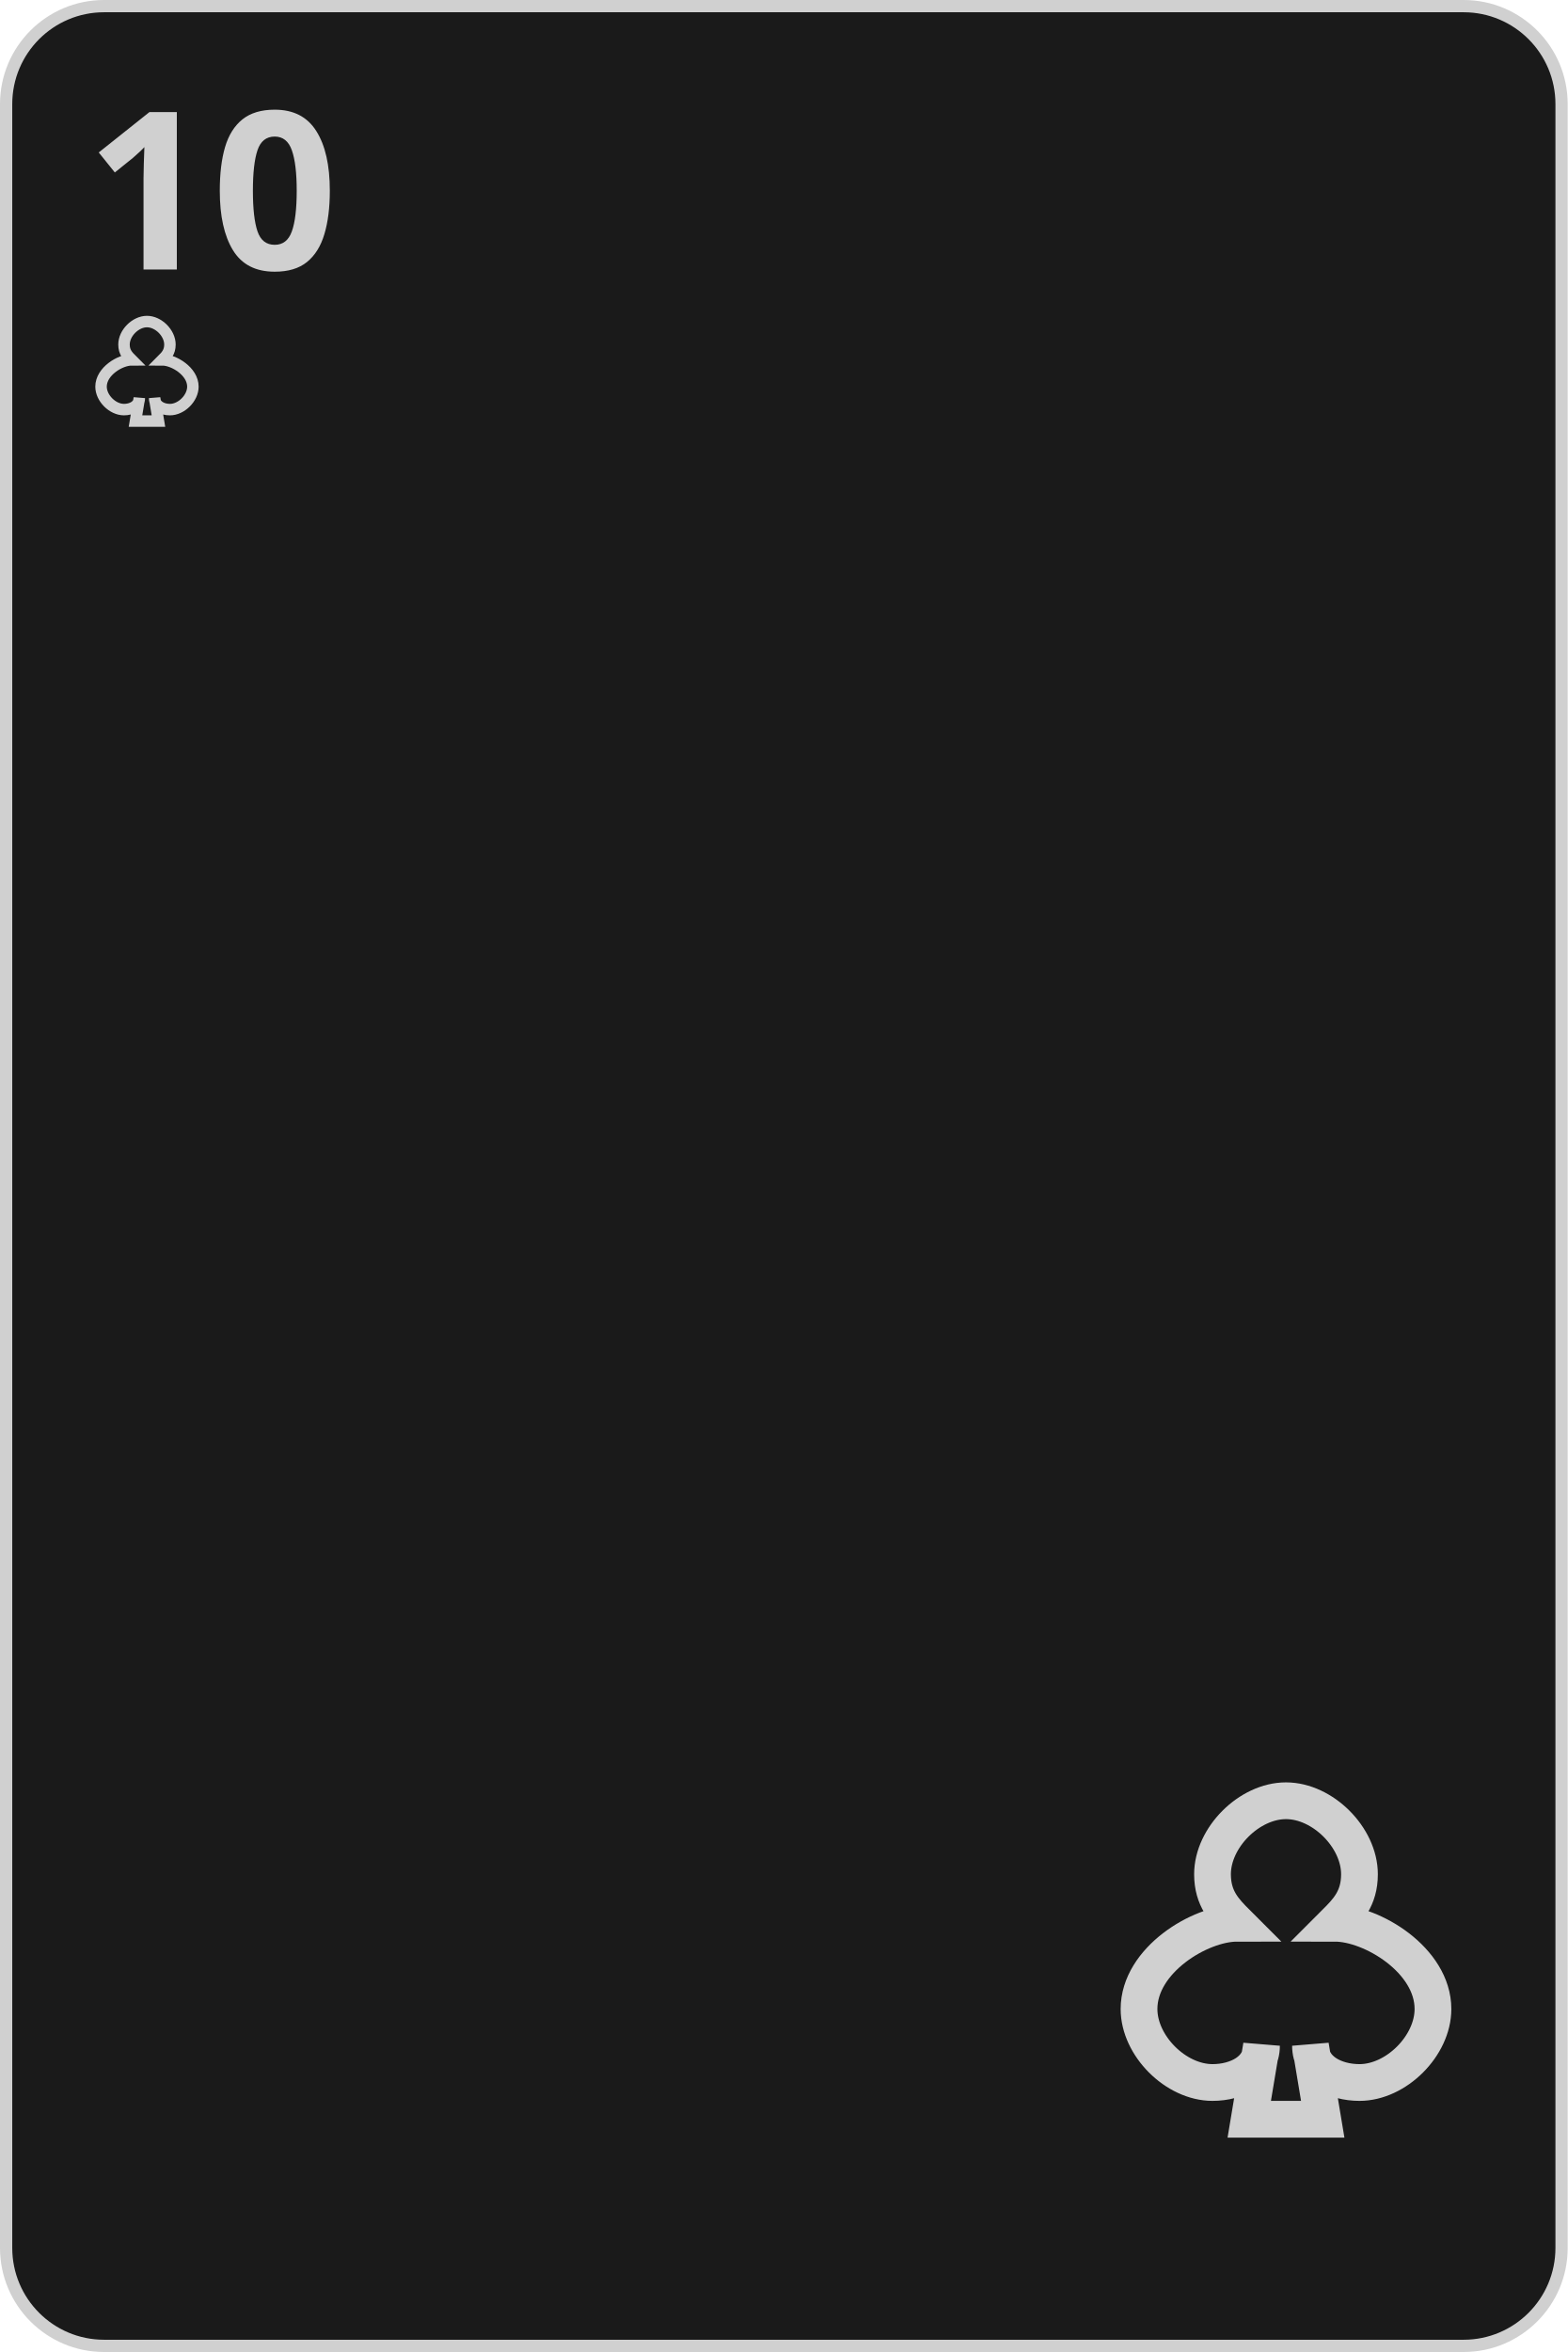
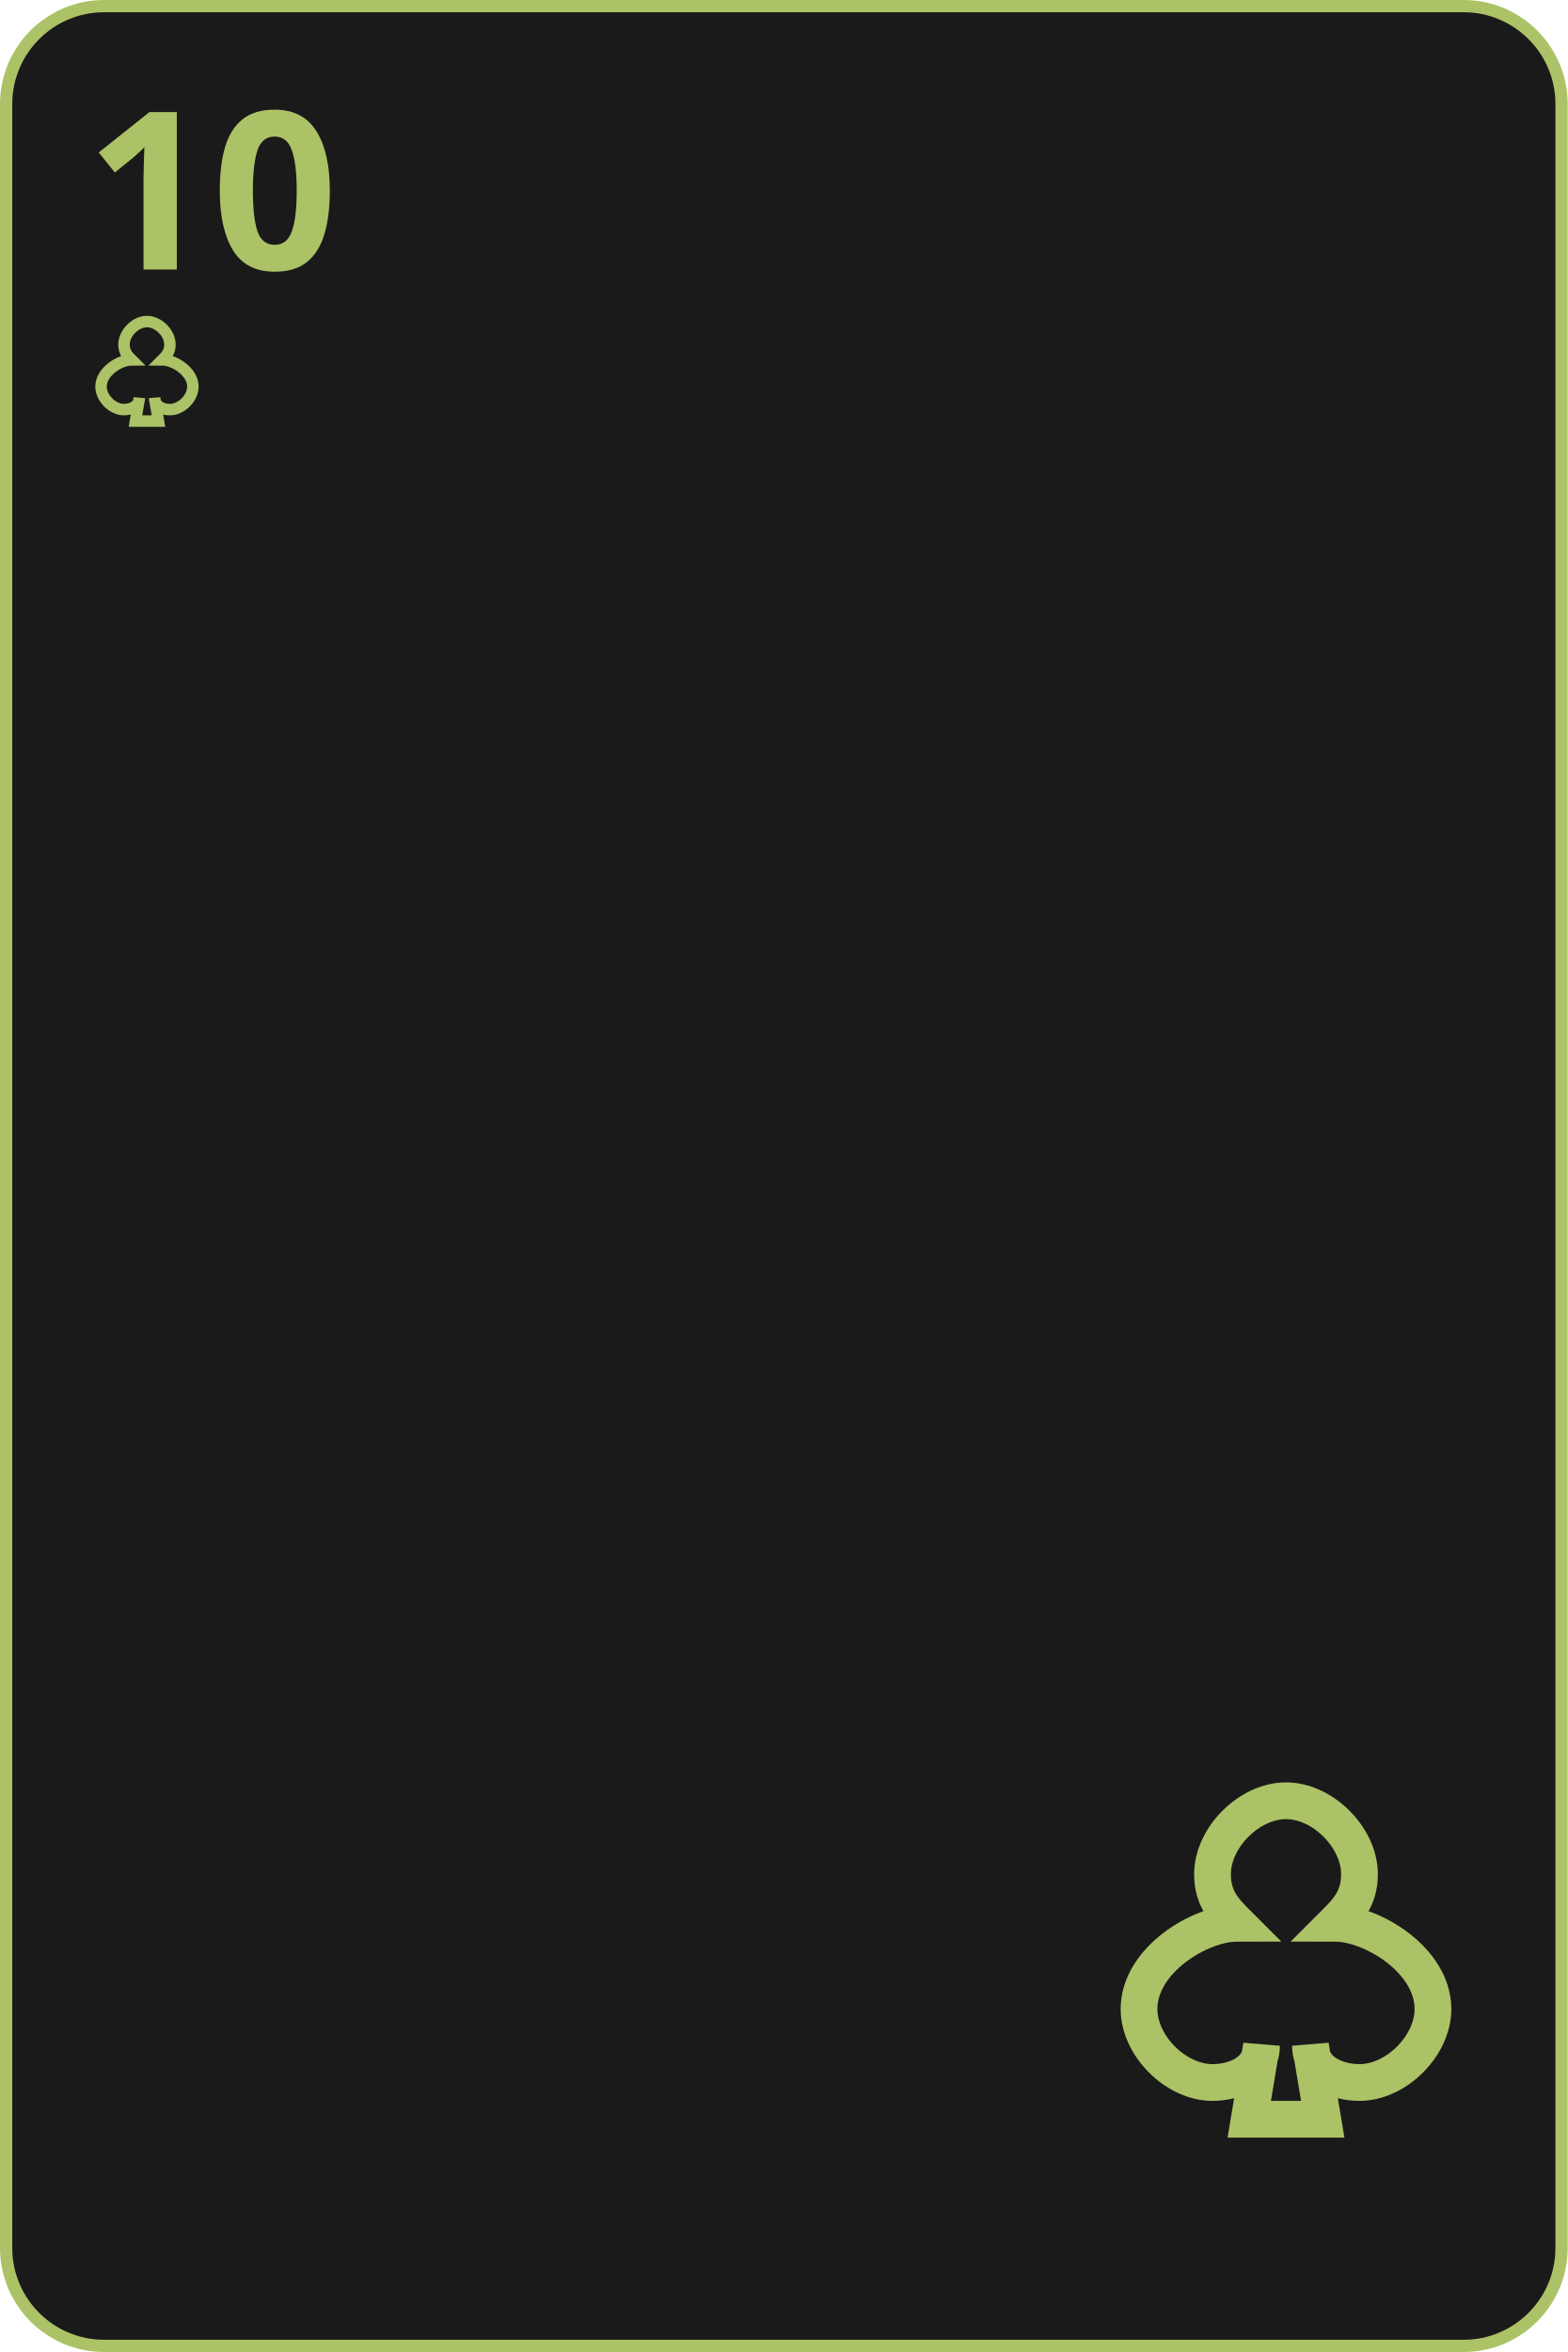
<svg xmlns="http://www.w3.org/2000/svg" width="256" height="384" viewBox="0 0 256 384">
-   <rect x="1" y="1" width="254" height="382" rx="16" ry="16" fill="#1a1a1a" stroke="#d0d0d0" stroke-width="2" />
-   <text x="14" y="44" font-family="Fira Mono" font-size="36" font-weight="700" fill="#d0d0d0">10</text>
+   <rect x="1" y="1" width="254" height="382" rx="16" ry="16" fill="#1a1a1a" stroke="#acc267" stroke-width="2" />
+   <text x="14" y="44" font-family="Fira Mono" font-size="36" font-weight="700" fill="#acc267">10</text>
  <g transform="translate(14 50) scale(0.625)">
-     <path d="M16,4 C 13,4 10,7 10,10 C 10,12 11,13 12,14 C 9,14 4,17 4,21 C 4,24 7,27 10,27 C 12,27 14,26 14,24 L 13,30 L 19,30 L 18,24 C 18,26 20,27 22,27 C 25,27 28,24 28,21 C 28,17 23,14 20,14 C 21,13 22,12 22,10 C 22,7 19,4 16,4 Z" fill="none" stroke="#d0d0d0" stroke-width="3" />
+     <path d="M16,4 C 13,4 10,7 10,10 C 10,12 11,13 12,14 C 9,14 4,17 4,21 C 4,24 7,27 10,27 C 12,27 14,26 14,24 L 13,30 L 19,30 L 18,24 C 18,26 20,27 22,27 C 25,27 28,24 28,21 C 28,17 23,14 20,14 C 21,13 22,12 22,10 C 22,7 19,4 16,4 Z" fill="none" stroke="#acc267" stroke-width="3" />
  </g>
  <g transform="translate(178 286) scale(2)">
-     <path d="M16,4 C 13,4 10,7 10,10 C 10,12 11,13 12,14 C 9,14 4,17 4,21 C 4,24 7,27 10,27 C 12,27 14,26 14,24 L 13,30 L 19,30 L 18,24 C 18,26 20,27 22,27 C 25,27 28,24 28,21 C 28,17 23,14 20,14 C 21,13 22,12 22,10 C 22,7 19,4 16,4 Z" fill="none" stroke="#d0d0d0" stroke-width="3" />
+     <path d="M16,4 C 13,4 10,7 10,10 C 10,12 11,13 12,14 C 9,14 4,17 4,21 C 4,24 7,27 10,27 C 12,27 14,26 14,24 L 13,30 L 19,30 L 18,24 C 18,26 20,27 22,27 C 25,27 28,24 28,21 C 28,17 23,14 20,14 C 21,13 22,12 22,10 C 22,7 19,4 16,4 Z" fill="none" stroke="#acc267" stroke-width="3" />
  </g>
</svg>
